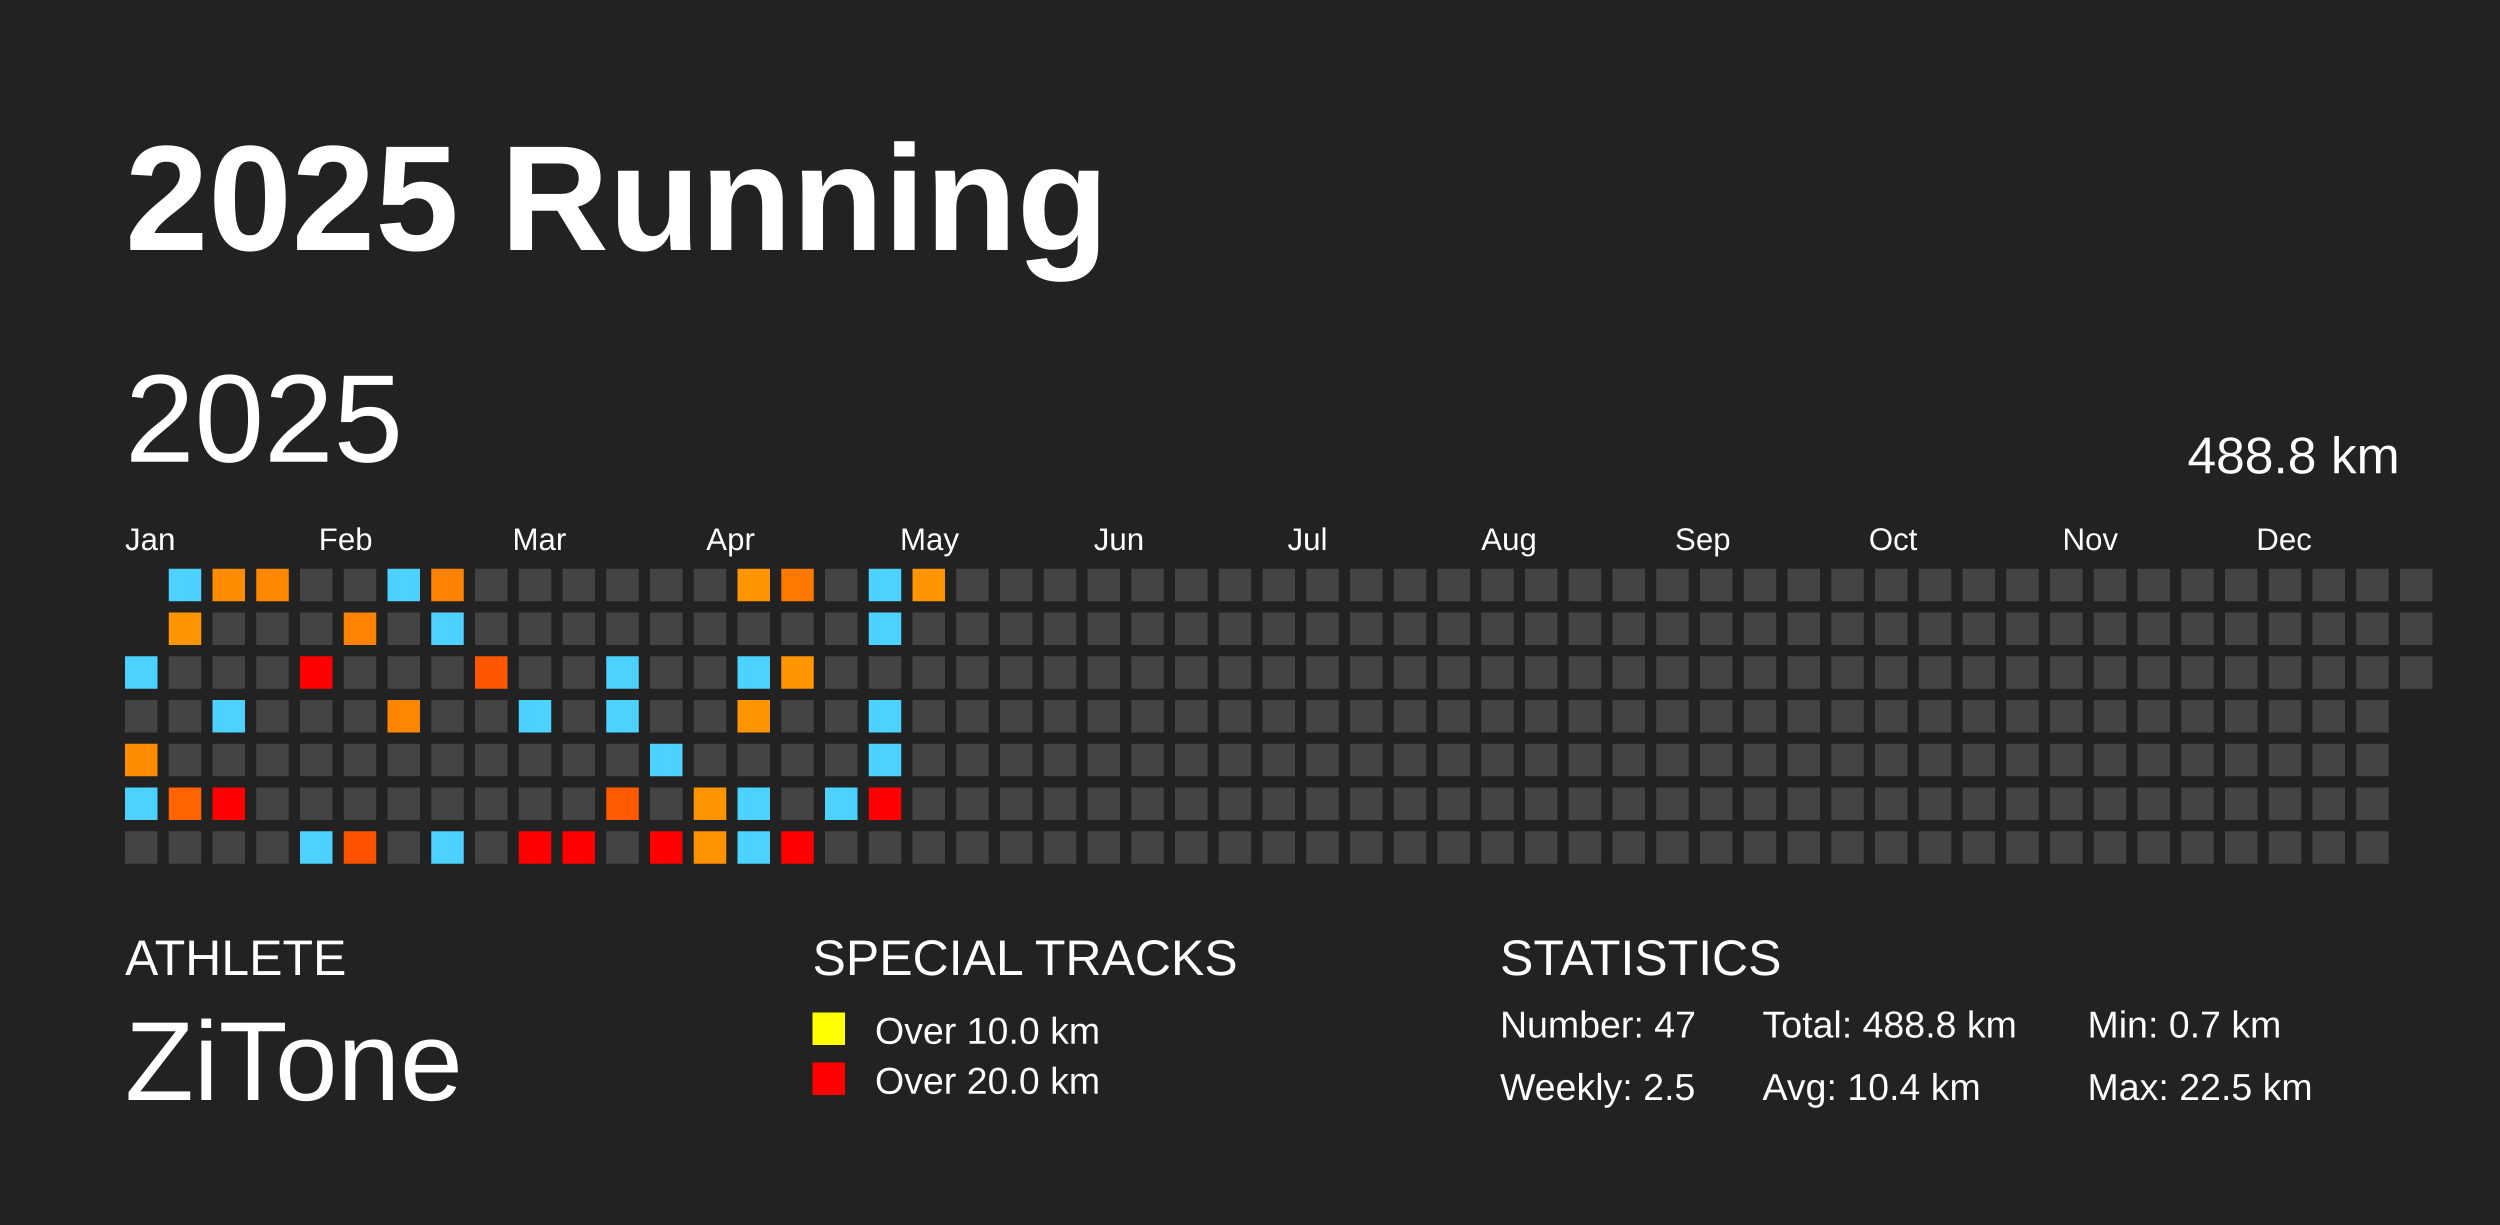
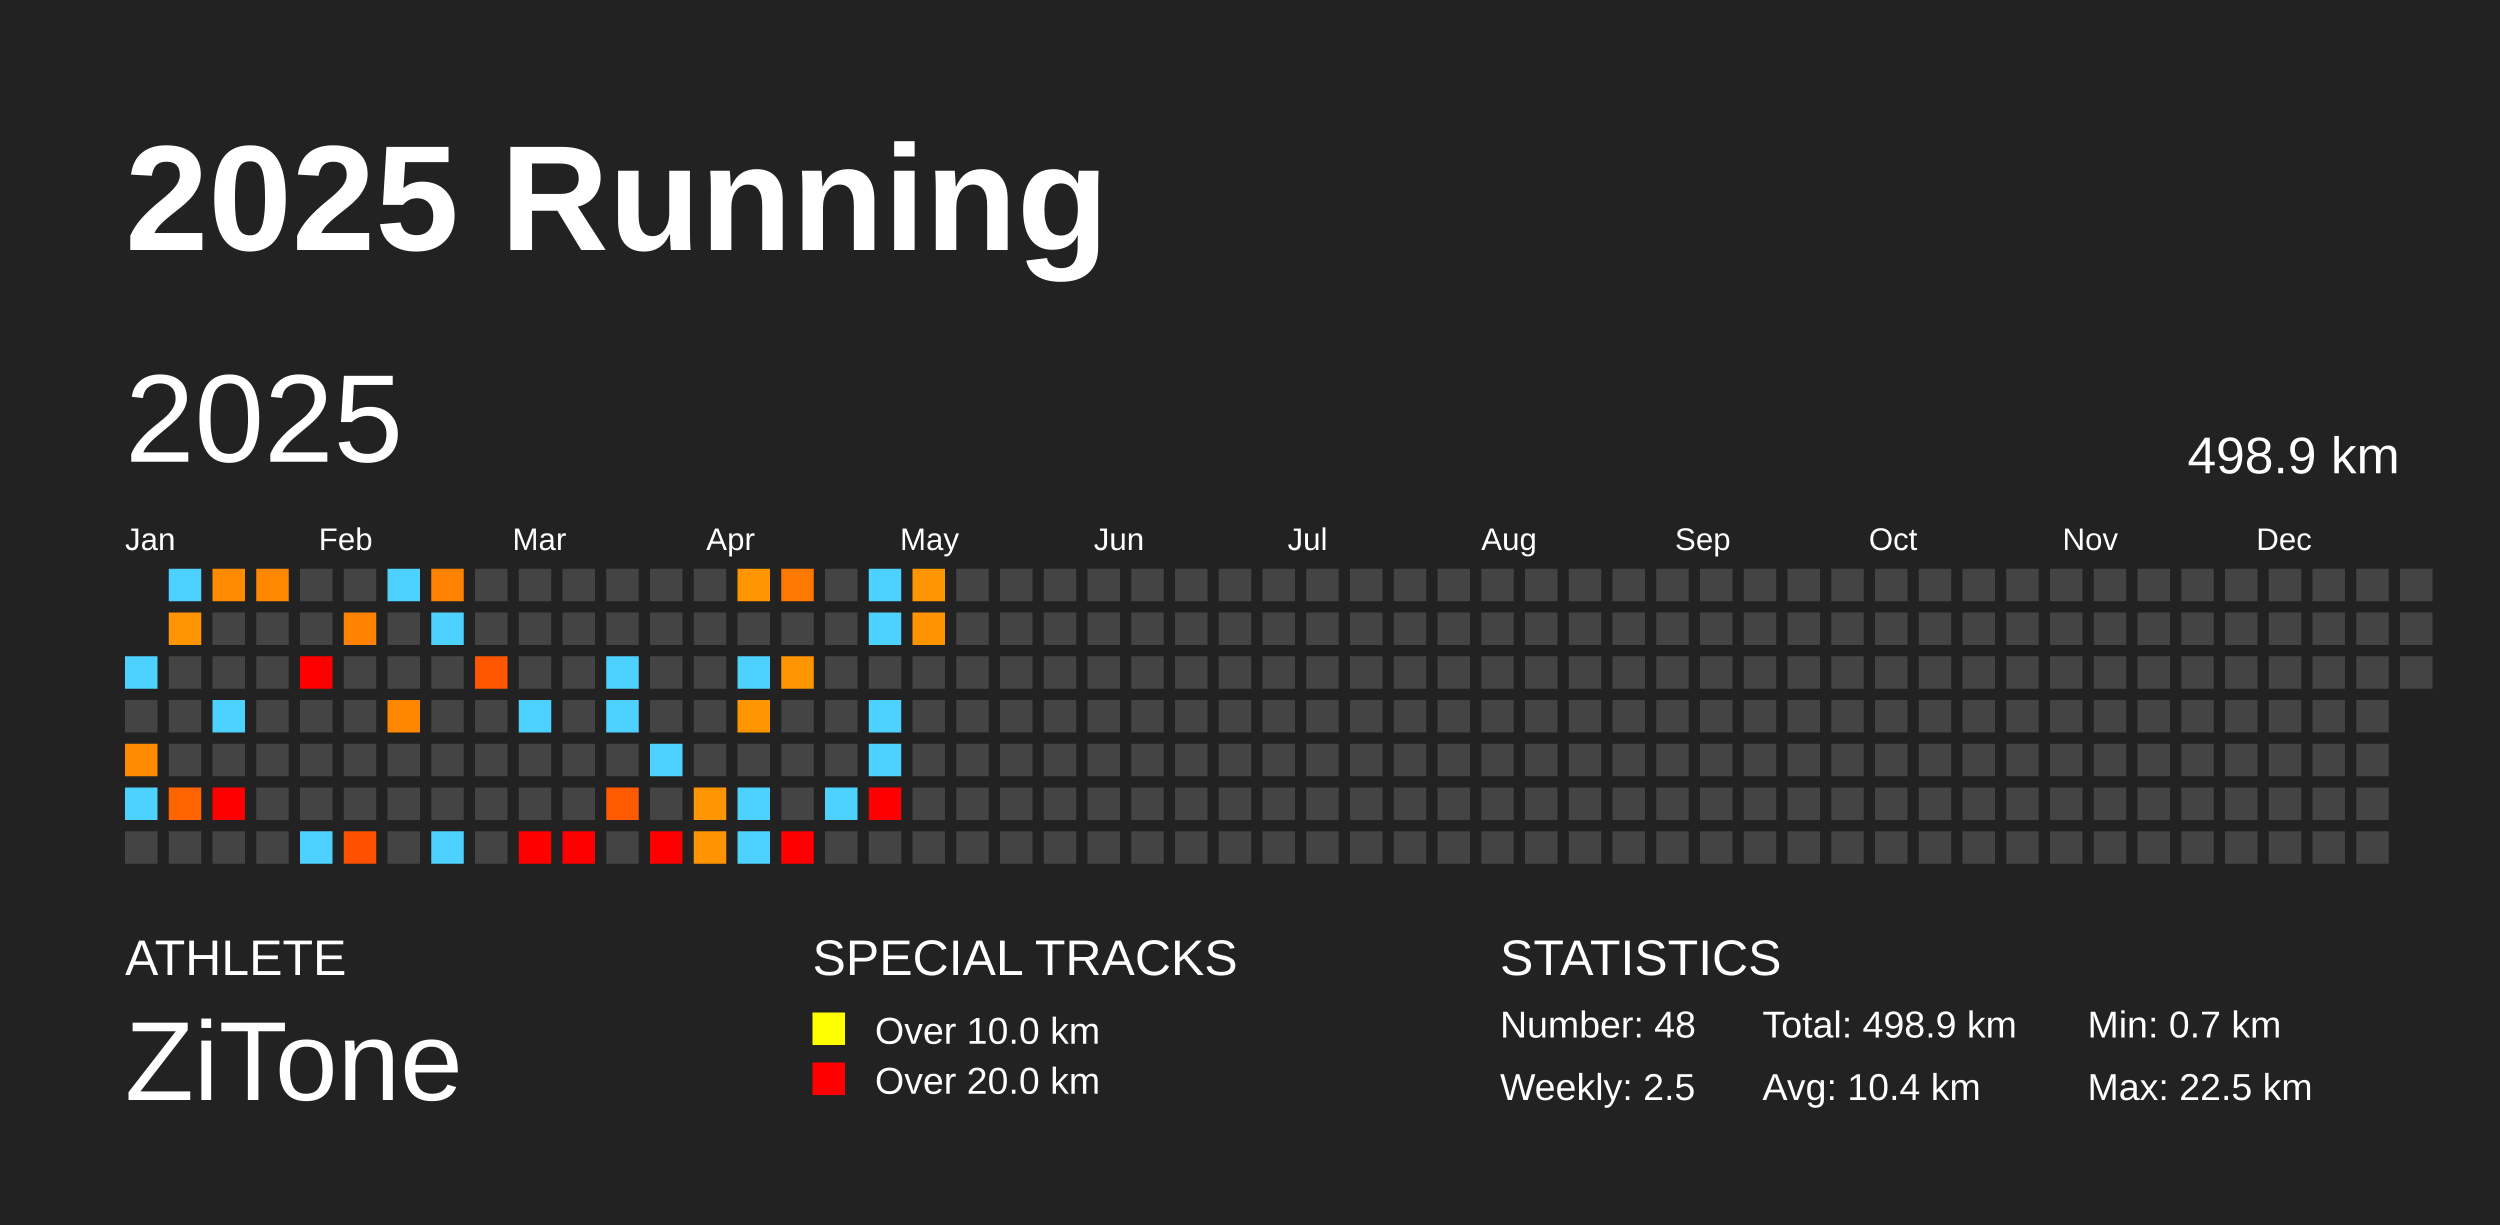
<svg xmlns="http://www.w3.org/2000/svg" baseProfile="full" height="98mm" version="1.1" viewBox="0,0,200,98" width="200mm">
  <defs />
  <rect fill="#222222" height="98" width="200" x="0" y="0" />
  <text fill="#FFFFFF" style="font-size:12px; font-family:Arial; font-weight:bold;" x="10" y="20">2025 Running</text>
  <text fill="#FFFFFF" style="font-size:4px; font-family:Arial" x="10" y="78">ATHLETE</text>
  <text fill="#FFFFFF" style="font-size:9px; font-family:Arial" x="10" y="88">ZiTone</text>
  <text fill="#FFFFFF" style="font-size:4px; font-family:Arial" x="65" y="78">SPECIAL TRACKS</text>
  <rect fill="yellow" height="2.6" width="2.6" x="65" y="81" />
  <text fill="#FFFFFF" style="font-size:3px; font-family:Arial" x="70" y="83.5">Over 10.0 km</text>
  <rect fill="red" height="2.6" width="2.6" x="65" y="85" />
  <text fill="#FFFFFF" style="font-size:3px; font-family:Arial" x="70" y="87.5">Over 20.0 km</text>
  <text fill="#FFFFFF" style="font-size:4px; font-family:Arial" x="120" y="78">STATISTICS</text>
-   <text fill="#FFFFFF" style="font-size:3px; font-family:Arial" x="120" y="83">Number: 47</text>
+   <text fill="#FFFFFF" style="font-size:3px; font-family:Arial" x="120" y="83">Number: 48</text>
  <text fill="#FFFFFF" style="font-size:3px; font-family:Arial" x="120" y="88">Weekly: 2.5</text>
-   <text fill="#FFFFFF" style="font-size:3px; font-family:Arial" x="141" y="83">Total: 488.8 km</text>
+   <text fill="#FFFFFF" style="font-size:3px; font-family:Arial" x="141" y="83">Total: 498.9 km</text>
  <text fill="#FFFFFF" style="font-size:3px; font-family:Arial" x="141" y="88">Avg: 10.4 km</text>
  <text fill="#FFFFFF" style="font-size:3px; font-family:Arial" x="167" y="83">Min: 0.7 km</text>
  <text fill="#FFFFFF" style="font-size:3px; font-family:Arial" x="167" y="88">Max: 22.5 km</text>
  <text dominant-baseline="hanging" fill="#FFFFFF" style="font-size:10.0px; font-family:Arial;" x="10" y="30">2025</text>
-   <text dominant-baseline="hanging" fill="#FFFFFF" style="font-size:4.125px; font-family:Arial;" x="175" y="35">488.8 km</text>
+   <text dominant-baseline="hanging" fill="#FFFFFF" style="font-size:4.125px; font-family:Arial;" x="175" y="35">498.9 km</text>
  <text fill="#FFFFFF" style="font-size:2.5px; font-family:Arial" x="10.0" y="44">Jan</text>
  <text fill="#FFFFFF" style="font-size:2.5px; font-family:Arial" x="25.5" y="44">Feb</text>
  <text fill="#FFFFFF" style="font-size:2.5px; font-family:Arial" x="41.0" y="44">Mar</text>
  <text fill="#FFFFFF" style="font-size:2.5px; font-family:Arial" x="56.5" y="44">Apr</text>
  <text fill="#FFFFFF" style="font-size:2.5px; font-family:Arial" x="72.0" y="44">May</text>
  <text fill="#FFFFFF" style="font-size:2.5px; font-family:Arial" x="87.5" y="44">Jun</text>
  <text fill="#FFFFFF" style="font-size:2.5px; font-family:Arial" x="103.0" y="44">Jul</text>
  <text fill="#FFFFFF" style="font-size:2.5px; font-family:Arial" x="118.5" y="44">Aug</text>
  <text fill="#FFFFFF" style="font-size:2.5px; font-family:Arial" x="134.0" y="44">Sep</text>
  <text fill="#FFFFFF" style="font-size:2.5px; font-family:Arial" x="149.5" y="44">Oct</text>
  <text fill="#FFFFFF" style="font-size:2.5px; font-family:Arial" x="165.0" y="44">Nov</text>
  <text fill="#FFFFFF" style="font-size:2.5px; font-family:Arial" x="180.5" y="44">Dec</text>
  <rect fill="#4dd2ff" height="2.6" width="2.6" x="10.0" y="52.5" />
  <rect fill="#444444" height="2.6" width="2.6" x="10.0" y="56.0" />
  <rect fill="#ff8b00" height="2.6" width="2.6" x="10.0" y="59.5" />
  <rect fill="#4dd2ff" height="2.6" width="2.6" x="10.0" y="63.0" />
  <rect fill="#444444" height="2.6" width="2.6" x="10.0" y="66.5" />
  <rect fill="#4dd2ff" height="2.6" width="2.6" x="13.5" y="45.5" />
  <rect fill="#ff9500" height="2.6" width="2.6" x="13.5" y="49.0" />
  <rect fill="#444444" height="2.6" width="2.6" x="13.5" y="52.5" />
  <rect fill="#444444" height="2.6" width="2.6" x="13.5" y="56.0" />
  <rect fill="#444444" height="2.6" width="2.6" x="13.5" y="59.5" />
  <rect fill="#ff6400" height="2.6" width="2.6" x="13.5" y="63.0" />
  <rect fill="#444444" height="2.6" width="2.6" x="13.5" y="66.5" />
  <rect fill="#ff8c00" height="2.6" width="2.6" x="17.0" y="45.5" />
  <rect fill="#444444" height="2.6" width="2.6" x="17.0" y="49.0" />
  <rect fill="#444444" height="2.6" width="2.6" x="17.0" y="52.5" />
  <rect fill="#4dd2ff" height="2.6" width="2.6" x="17.0" y="56.0" />
  <rect fill="#444444" height="2.6" width="2.6" x="17.0" y="59.5" />
  <rect fill="red" height="2.6" width="2.6" x="17.0" y="63.0" />
  <rect fill="#444444" height="2.6" width="2.6" x="17.0" y="66.5" />
  <rect fill="#ff8800" height="2.6" width="2.6" x="20.5" y="45.5" />
  <rect fill="#444444" height="2.6" width="2.6" x="20.5" y="49.0" />
  <rect fill="#444444" height="2.6" width="2.6" x="20.5" y="52.5" />
  <rect fill="#444444" height="2.6" width="2.6" x="20.5" y="56.0" />
  <rect fill="#444444" height="2.6" width="2.6" x="20.5" y="59.5" />
  <rect fill="#444444" height="2.6" width="2.6" x="20.5" y="63.0" />
  <rect fill="#444444" height="2.6" width="2.6" x="20.5" y="66.5" />
  <rect fill="#444444" height="2.6" width="2.6" x="24.0" y="45.5" />
  <rect fill="#444444" height="2.6" width="2.6" x="24.0" y="49.0" />
  <rect fill="red" height="2.6" width="2.6" x="24.0" y="52.5" />
  <rect fill="#444444" height="2.6" width="2.6" x="24.0" y="56.0" />
  <rect fill="#444444" height="2.6" width="2.6" x="24.0" y="59.5" />
  <rect fill="#444444" height="2.6" width="2.6" x="24.0" y="63.0" />
  <rect fill="#4dd2ff" height="2.6" width="2.6" x="24.0" y="66.5" />
  <rect fill="#444444" height="2.6" width="2.6" x="27.5" y="45.5" />
  <rect fill="#ff8200" height="2.6" width="2.6" x="27.5" y="49.0" />
  <rect fill="#444444" height="2.6" width="2.6" x="27.5" y="52.5" />
  <rect fill="#444444" height="2.6" width="2.6" x="27.5" y="56.0" />
  <rect fill="#444444" height="2.6" width="2.6" x="27.5" y="59.5" />
  <rect fill="#444444" height="2.6" width="2.6" x="27.5" y="63.0" />
  <rect fill="#ff5100" height="2.6" width="2.6" x="27.5" y="66.5" />
  <rect fill="#4dd2ff" height="2.6" width="2.6" x="31.0" y="45.5" />
  <rect fill="#444444" height="2.6" width="2.6" x="31.0" y="49.0" />
  <rect fill="#444444" height="2.6" width="2.6" x="31.0" y="52.5" />
  <rect fill="#ff8700" height="2.6" width="2.6" x="31.0" y="56.0" />
  <rect fill="#444444" height="2.6" width="2.6" x="31.0" y="59.5" />
  <rect fill="#444444" height="2.6" width="2.6" x="31.0" y="63.0" />
  <rect fill="#444444" height="2.6" width="2.6" x="31.0" y="66.5" />
  <rect fill="#ff8300" height="2.6" width="2.6" x="34.5" y="45.5" />
  <rect fill="#4dd2ff" height="2.6" width="2.6" x="34.5" y="49.0" />
  <rect fill="#444444" height="2.6" width="2.6" x="34.5" y="52.5" />
  <rect fill="#444444" height="2.6" width="2.6" x="34.5" y="56.0" />
  <rect fill="#444444" height="2.6" width="2.6" x="34.5" y="59.5" />
  <rect fill="#444444" height="2.6" width="2.6" x="34.5" y="63.0" />
  <rect fill="#4dd2ff" height="2.6" width="2.6" x="34.5" y="66.5" />
  <rect fill="#444444" height="2.6" width="2.6" x="38.0" y="45.5" />
  <rect fill="#444444" height="2.6" width="2.6" x="38.0" y="49.0" />
  <rect fill="#ff5700" height="2.6" width="2.6" x="38.0" y="52.5" />
  <rect fill="#444444" height="2.6" width="2.6" x="38.0" y="56.0" />
  <rect fill="#444444" height="2.6" width="2.6" x="38.0" y="59.5" />
  <rect fill="#444444" height="2.6" width="2.6" x="38.0" y="63.0" />
  <rect fill="#444444" height="2.6" width="2.6" x="38.0" y="66.5" />
  <rect fill="#444444" height="2.6" width="2.6" x="41.5" y="45.5" />
  <rect fill="#444444" height="2.6" width="2.6" x="41.5" y="49.0" />
  <rect fill="#444444" height="2.6" width="2.6" x="41.5" y="52.5" />
  <rect fill="#4dd2ff" height="2.6" width="2.6" x="41.5" y="56.0" />
  <rect fill="#444444" height="2.6" width="2.6" x="41.5" y="59.5" />
  <rect fill="#444444" height="2.6" width="2.6" x="41.5" y="63.0" />
  <rect fill="red" height="2.6" width="2.6" x="41.5" y="66.5" />
  <rect fill="#444444" height="2.6" width="2.6" x="45.0" y="45.5" />
  <rect fill="#444444" height="2.6" width="2.6" x="45.0" y="49.0" />
  <rect fill="#444444" height="2.6" width="2.6" x="45.0" y="52.5" />
  <rect fill="#444444" height="2.6" width="2.6" x="45.0" y="56.0" />
  <rect fill="#444444" height="2.6" width="2.6" x="45.0" y="59.5" />
  <rect fill="#444444" height="2.6" width="2.6" x="45.0" y="63.0" />
  <rect fill="red" height="2.6" width="2.6" x="45.0" y="66.5" />
  <rect fill="#444444" height="2.6" width="2.6" x="48.5" y="45.5" />
  <rect fill="#444444" height="2.6" width="2.6" x="48.5" y="49.0" />
  <rect fill="#4dd2ff" height="2.6" width="2.6" x="48.5" y="52.5" />
  <rect fill="#4dd2ff" height="2.6" width="2.6" x="48.5" y="56.0" />
  <rect fill="#444444" height="2.6" width="2.6" x="48.5" y="59.5" />
  <rect fill="#ff5a00" height="2.6" width="2.6" x="48.5" y="63.0" />
  <rect fill="#444444" height="2.6" width="2.6" x="48.5" y="66.5" />
  <rect fill="#444444" height="2.6" width="2.6" x="52.0" y="45.5" />
  <rect fill="#444444" height="2.6" width="2.6" x="52.0" y="49.0" />
  <rect fill="#444444" height="2.6" width="2.6" x="52.0" y="52.5" />
  <rect fill="#444444" height="2.6" width="2.6" x="52.0" y="56.0" />
  <rect fill="#4dd2ff" height="2.6" width="2.6" x="52.0" y="59.5" />
  <rect fill="#444444" height="2.6" width="2.6" x="52.0" y="63.0" />
  <rect fill="red" height="2.6" width="2.6" x="52.0" y="66.5" />
  <rect fill="#444444" height="2.6" width="2.6" x="55.5" y="45.5" />
  <rect fill="#444444" height="2.6" width="2.6" x="55.5" y="49.0" />
  <rect fill="#444444" height="2.6" width="2.6" x="55.5" y="52.5" />
  <rect fill="#444444" height="2.6" width="2.6" x="55.5" y="56.0" />
  <rect fill="#444444" height="2.6" width="2.6" x="55.5" y="59.5" />
  <rect fill="#ff9500" height="2.6" width="2.6" x="55.5" y="63.0" />
  <rect fill="#ff9300" height="2.6" width="2.6" x="55.5" y="66.5" />
  <rect fill="#ff9500" height="2.6" width="2.6" x="59.0" y="45.5" />
  <rect fill="#444444" height="2.6" width="2.6" x="59.0" y="49.0" />
  <rect fill="#4dd2ff" height="2.6" width="2.6" x="59.0" y="52.5" />
  <rect fill="#ff9500" height="2.6" width="2.6" x="59.0" y="56.0" />
  <rect fill="#444444" height="2.6" width="2.6" x="59.0" y="59.5" />
  <rect fill="#4dd2ff" height="2.6" width="2.6" x="59.0" y="63.0" />
  <rect fill="#4dd2ff" height="2.6" width="2.6" x="59.0" y="66.5" />
  <rect fill="#ff7900" height="2.6" width="2.6" x="62.5" y="45.5" />
  <rect fill="#444444" height="2.6" width="2.6" x="62.5" y="49.0" />
  <rect fill="#ff9500" height="2.6" width="2.6" x="62.5" y="52.5" />
  <rect fill="#444444" height="2.6" width="2.6" x="62.5" y="56.0" />
  <rect fill="#444444" height="2.6" width="2.6" x="62.5" y="59.5" />
  <rect fill="#444444" height="2.6" width="2.6" x="62.5" y="63.0" />
  <rect fill="red" height="2.6" width="2.6" x="62.5" y="66.5" />
  <rect fill="#444444" height="2.6" width="2.6" x="66.0" y="45.5" />
  <rect fill="#444444" height="2.6" width="2.6" x="66.0" y="49.0" />
  <rect fill="#444444" height="2.6" width="2.6" x="66.0" y="52.5" />
  <rect fill="#444444" height="2.6" width="2.6" x="66.0" y="56.0" />
  <rect fill="#444444" height="2.6" width="2.6" x="66.0" y="59.5" />
  <rect fill="#4dd2ff" height="2.6" width="2.6" x="66.0" y="63.0" />
  <rect fill="#444444" height="2.6" width="2.6" x="66.0" y="66.5" />
  <rect fill="#4dd2ff" height="2.6" width="2.6" x="69.5" y="45.5" />
  <rect fill="#4dd2ff" height="2.6" width="2.6" x="69.5" y="49.0" />
  <rect fill="#444444" height="2.6" width="2.6" x="69.5" y="52.5" />
  <rect fill="#4dd2ff" height="2.6" width="2.6" x="69.5" y="56.0" />
  <rect fill="#4dd2ff" height="2.6" width="2.6" x="69.5" y="59.5" />
  <rect fill="red" height="2.6" width="2.6" x="69.5" y="63.0" />
  <rect fill="#444444" height="2.6" width="2.6" x="69.5" y="66.5" />
  <rect fill="#ff9500" height="2.6" width="2.6" x="73.0" y="45.5" />
-   <rect fill="#444444" height="2.6" width="2.6" x="73.0" y="49.0" />
+   <rect fill="#ff9400" height="2.6" width="2.6" x="73.0" y="49.0" />
  <rect fill="#444444" height="2.6" width="2.6" x="73.0" y="52.5" />
  <rect fill="#444444" height="2.6" width="2.6" x="73.0" y="56.0" />
  <rect fill="#444444" height="2.6" width="2.6" x="73.0" y="59.5" />
  <rect fill="#444444" height="2.6" width="2.6" x="73.0" y="63.0" />
  <rect fill="#444444" height="2.6" width="2.6" x="73.0" y="66.5" />
  <rect fill="#444444" height="2.6" width="2.6" x="76.5" y="45.5" />
  <rect fill="#444444" height="2.6" width="2.6" x="76.5" y="49.0" />
  <rect fill="#444444" height="2.6" width="2.6" x="76.5" y="52.5" />
  <rect fill="#444444" height="2.6" width="2.6" x="76.5" y="56.0" />
  <rect fill="#444444" height="2.6" width="2.6" x="76.5" y="59.5" />
  <rect fill="#444444" height="2.6" width="2.6" x="76.5" y="63.0" />
  <rect fill="#444444" height="2.6" width="2.6" x="76.5" y="66.5" />
  <rect fill="#444444" height="2.6" width="2.6" x="80.0" y="45.5" />
  <rect fill="#444444" height="2.6" width="2.6" x="80.0" y="49.0" />
  <rect fill="#444444" height="2.6" width="2.6" x="80.0" y="52.5" />
  <rect fill="#444444" height="2.6" width="2.6" x="80.0" y="56.0" />
  <rect fill="#444444" height="2.6" width="2.6" x="80.0" y="59.5" />
  <rect fill="#444444" height="2.6" width="2.6" x="80.0" y="63.0" />
  <rect fill="#444444" height="2.6" width="2.6" x="80.0" y="66.5" />
  <rect fill="#444444" height="2.6" width="2.6" x="83.5" y="45.5" />
  <rect fill="#444444" height="2.6" width="2.6" x="83.5" y="49.0" />
  <rect fill="#444444" height="2.6" width="2.6" x="83.5" y="52.5" />
  <rect fill="#444444" height="2.6" width="2.6" x="83.5" y="56.0" />
  <rect fill="#444444" height="2.6" width="2.6" x="83.5" y="59.5" />
  <rect fill="#444444" height="2.6" width="2.6" x="83.5" y="63.0" />
  <rect fill="#444444" height="2.6" width="2.6" x="83.5" y="66.5" />
  <rect fill="#444444" height="2.6" width="2.6" x="87.0" y="45.5" />
  <rect fill="#444444" height="2.6" width="2.6" x="87.0" y="49.0" />
  <rect fill="#444444" height="2.6" width="2.6" x="87.0" y="52.5" />
  <rect fill="#444444" height="2.6" width="2.6" x="87.0" y="56.0" />
  <rect fill="#444444" height="2.6" width="2.6" x="87.0" y="59.5" />
  <rect fill="#444444" height="2.6" width="2.6" x="87.0" y="63.0" />
  <rect fill="#444444" height="2.6" width="2.6" x="87.0" y="66.5" />
  <rect fill="#444444" height="2.6" width="2.6" x="90.5" y="45.5" />
  <rect fill="#444444" height="2.6" width="2.6" x="90.5" y="49.0" />
  <rect fill="#444444" height="2.6" width="2.6" x="90.5" y="52.5" />
  <rect fill="#444444" height="2.6" width="2.6" x="90.5" y="56.0" />
  <rect fill="#444444" height="2.6" width="2.6" x="90.5" y="59.5" />
  <rect fill="#444444" height="2.6" width="2.6" x="90.5" y="63.0" />
  <rect fill="#444444" height="2.6" width="2.6" x="90.5" y="66.5" />
  <rect fill="#444444" height="2.6" width="2.6" x="94.0" y="45.5" />
  <rect fill="#444444" height="2.6" width="2.6" x="94.0" y="49.0" />
  <rect fill="#444444" height="2.6" width="2.6" x="94.0" y="52.5" />
  <rect fill="#444444" height="2.6" width="2.6" x="94.0" y="56.0" />
  <rect fill="#444444" height="2.6" width="2.6" x="94.0" y="59.5" />
  <rect fill="#444444" height="2.6" width="2.6" x="94.0" y="63.0" />
  <rect fill="#444444" height="2.6" width="2.6" x="94.0" y="66.5" />
  <rect fill="#444444" height="2.6" width="2.6" x="97.5" y="45.5" />
  <rect fill="#444444" height="2.6" width="2.6" x="97.5" y="49.0" />
  <rect fill="#444444" height="2.6" width="2.6" x="97.5" y="52.5" />
  <rect fill="#444444" height="2.6" width="2.6" x="97.5" y="56.0" />
  <rect fill="#444444" height="2.6" width="2.6" x="97.5" y="59.5" />
  <rect fill="#444444" height="2.6" width="2.6" x="97.5" y="63.0" />
  <rect fill="#444444" height="2.6" width="2.6" x="97.5" y="66.5" />
  <rect fill="#444444" height="2.6" width="2.6" x="101.0" y="45.5" />
  <rect fill="#444444" height="2.6" width="2.6" x="101.0" y="49.0" />
  <rect fill="#444444" height="2.6" width="2.6" x="101.0" y="52.5" />
  <rect fill="#444444" height="2.6" width="2.6" x="101.0" y="56.0" />
  <rect fill="#444444" height="2.6" width="2.6" x="101.0" y="59.5" />
  <rect fill="#444444" height="2.6" width="2.6" x="101.0" y="63.0" />
  <rect fill="#444444" height="2.6" width="2.6" x="101.0" y="66.5" />
  <rect fill="#444444" height="2.6" width="2.6" x="104.5" y="45.5" />
  <rect fill="#444444" height="2.6" width="2.6" x="104.5" y="49.0" />
  <rect fill="#444444" height="2.6" width="2.6" x="104.5" y="52.5" />
  <rect fill="#444444" height="2.6" width="2.6" x="104.5" y="56.0" />
  <rect fill="#444444" height="2.6" width="2.6" x="104.5" y="59.5" />
  <rect fill="#444444" height="2.6" width="2.6" x="104.5" y="63.0" />
  <rect fill="#444444" height="2.6" width="2.6" x="104.5" y="66.5" />
  <rect fill="#444444" height="2.6" width="2.6" x="108.0" y="45.5" />
  <rect fill="#444444" height="2.6" width="2.6" x="108.0" y="49.0" />
  <rect fill="#444444" height="2.6" width="2.6" x="108.0" y="52.5" />
  <rect fill="#444444" height="2.6" width="2.6" x="108.0" y="56.0" />
  <rect fill="#444444" height="2.6" width="2.6" x="108.0" y="59.5" />
  <rect fill="#444444" height="2.6" width="2.6" x="108.0" y="63.0" />
  <rect fill="#444444" height="2.6" width="2.6" x="108.0" y="66.5" />
  <rect fill="#444444" height="2.6" width="2.6" x="111.5" y="45.5" />
  <rect fill="#444444" height="2.6" width="2.6" x="111.5" y="49.0" />
  <rect fill="#444444" height="2.6" width="2.6" x="111.5" y="52.5" />
  <rect fill="#444444" height="2.6" width="2.6" x="111.5" y="56.0" />
  <rect fill="#444444" height="2.6" width="2.6" x="111.5" y="59.5" />
  <rect fill="#444444" height="2.6" width="2.6" x="111.5" y="63.0" />
  <rect fill="#444444" height="2.6" width="2.6" x="111.5" y="66.5" />
  <rect fill="#444444" height="2.6" width="2.6" x="115.0" y="45.5" />
  <rect fill="#444444" height="2.6" width="2.6" x="115.0" y="49.0" />
  <rect fill="#444444" height="2.6" width="2.6" x="115.0" y="52.5" />
  <rect fill="#444444" height="2.6" width="2.6" x="115.0" y="56.0" />
  <rect fill="#444444" height="2.6" width="2.6" x="115.0" y="59.5" />
  <rect fill="#444444" height="2.6" width="2.6" x="115.0" y="63.0" />
  <rect fill="#444444" height="2.6" width="2.6" x="115.0" y="66.5" />
  <rect fill="#444444" height="2.6" width="2.6" x="118.5" y="45.5" />
  <rect fill="#444444" height="2.6" width="2.6" x="118.5" y="49.0" />
  <rect fill="#444444" height="2.6" width="2.6" x="118.5" y="52.5" />
  <rect fill="#444444" height="2.6" width="2.6" x="118.5" y="56.0" />
  <rect fill="#444444" height="2.6" width="2.6" x="118.5" y="59.5" />
  <rect fill="#444444" height="2.6" width="2.6" x="118.5" y="63.0" />
  <rect fill="#444444" height="2.6" width="2.6" x="118.5" y="66.5" />
  <rect fill="#444444" height="2.6" width="2.6" x="122.0" y="45.5" />
  <rect fill="#444444" height="2.6" width="2.6" x="122.0" y="49.0" />
  <rect fill="#444444" height="2.6" width="2.6" x="122.0" y="52.5" />
  <rect fill="#444444" height="2.6" width="2.6" x="122.0" y="56.0" />
  <rect fill="#444444" height="2.6" width="2.6" x="122.0" y="59.5" />
  <rect fill="#444444" height="2.6" width="2.6" x="122.0" y="63.0" />
  <rect fill="#444444" height="2.6" width="2.6" x="122.0" y="66.5" />
  <rect fill="#444444" height="2.6" width="2.6" x="125.5" y="45.5" />
  <rect fill="#444444" height="2.6" width="2.6" x="125.5" y="49.0" />
  <rect fill="#444444" height="2.6" width="2.6" x="125.5" y="52.5" />
  <rect fill="#444444" height="2.6" width="2.6" x="125.5" y="56.0" />
  <rect fill="#444444" height="2.6" width="2.6" x="125.5" y="59.5" />
  <rect fill="#444444" height="2.6" width="2.6" x="125.5" y="63.0" />
  <rect fill="#444444" height="2.6" width="2.6" x="125.5" y="66.5" />
  <rect fill="#444444" height="2.6" width="2.6" x="129.0" y="45.5" />
  <rect fill="#444444" height="2.6" width="2.6" x="129.0" y="49.0" />
  <rect fill="#444444" height="2.6" width="2.6" x="129.0" y="52.5" />
  <rect fill="#444444" height="2.6" width="2.6" x="129.0" y="56.0" />
  <rect fill="#444444" height="2.6" width="2.6" x="129.0" y="59.5" />
  <rect fill="#444444" height="2.6" width="2.6" x="129.0" y="63.0" />
  <rect fill="#444444" height="2.6" width="2.6" x="129.0" y="66.5" />
  <rect fill="#444444" height="2.6" width="2.6" x="132.5" y="45.5" />
  <rect fill="#444444" height="2.6" width="2.6" x="132.5" y="49.0" />
  <rect fill="#444444" height="2.6" width="2.6" x="132.5" y="52.5" />
  <rect fill="#444444" height="2.6" width="2.6" x="132.5" y="56.0" />
  <rect fill="#444444" height="2.6" width="2.6" x="132.5" y="59.5" />
  <rect fill="#444444" height="2.6" width="2.6" x="132.5" y="63.0" />
  <rect fill="#444444" height="2.6" width="2.6" x="132.5" y="66.5" />
  <rect fill="#444444" height="2.6" width="2.6" x="136.0" y="45.5" />
  <rect fill="#444444" height="2.6" width="2.6" x="136.0" y="49.0" />
  <rect fill="#444444" height="2.6" width="2.6" x="136.0" y="52.5" />
  <rect fill="#444444" height="2.6" width="2.6" x="136.0" y="56.0" />
  <rect fill="#444444" height="2.6" width="2.6" x="136.0" y="59.5" />
  <rect fill="#444444" height="2.6" width="2.6" x="136.0" y="63.0" />
  <rect fill="#444444" height="2.6" width="2.6" x="136.0" y="66.5" />
  <rect fill="#444444" height="2.6" width="2.6" x="139.5" y="45.5" />
  <rect fill="#444444" height="2.6" width="2.6" x="139.5" y="49.0" />
  <rect fill="#444444" height="2.6" width="2.6" x="139.5" y="52.5" />
  <rect fill="#444444" height="2.6" width="2.6" x="139.5" y="56.0" />
  <rect fill="#444444" height="2.6" width="2.6" x="139.5" y="59.5" />
  <rect fill="#444444" height="2.6" width="2.6" x="139.5" y="63.0" />
  <rect fill="#444444" height="2.6" width="2.6" x="139.5" y="66.5" />
  <rect fill="#444444" height="2.6" width="2.6" x="143.0" y="45.5" />
  <rect fill="#444444" height="2.6" width="2.6" x="143.0" y="49.0" />
  <rect fill="#444444" height="2.6" width="2.6" x="143.0" y="52.5" />
  <rect fill="#444444" height="2.6" width="2.6" x="143.0" y="56.0" />
  <rect fill="#444444" height="2.6" width="2.6" x="143.0" y="59.5" />
  <rect fill="#444444" height="2.6" width="2.6" x="143.0" y="63.0" />
  <rect fill="#444444" height="2.6" width="2.6" x="143.0" y="66.5" />
  <rect fill="#444444" height="2.6" width="2.6" x="146.5" y="45.5" />
  <rect fill="#444444" height="2.6" width="2.6" x="146.5" y="49.0" />
  <rect fill="#444444" height="2.6" width="2.6" x="146.5" y="52.5" />
  <rect fill="#444444" height="2.6" width="2.6" x="146.5" y="56.0" />
  <rect fill="#444444" height="2.6" width="2.6" x="146.5" y="59.5" />
  <rect fill="#444444" height="2.6" width="2.6" x="146.5" y="63.0" />
  <rect fill="#444444" height="2.6" width="2.6" x="146.5" y="66.5" />
  <rect fill="#444444" height="2.6" width="2.6" x="150.0" y="45.5" />
  <rect fill="#444444" height="2.6" width="2.6" x="150.0" y="49.0" />
  <rect fill="#444444" height="2.6" width="2.6" x="150.0" y="52.5" />
  <rect fill="#444444" height="2.6" width="2.6" x="150.0" y="56.0" />
  <rect fill="#444444" height="2.6" width="2.6" x="150.0" y="59.5" />
  <rect fill="#444444" height="2.6" width="2.6" x="150.0" y="63.0" />
  <rect fill="#444444" height="2.6" width="2.6" x="150.0" y="66.5" />
  <rect fill="#444444" height="2.6" width="2.6" x="153.5" y="45.5" />
  <rect fill="#444444" height="2.6" width="2.6" x="153.5" y="49.0" />
  <rect fill="#444444" height="2.6" width="2.6" x="153.5" y="52.5" />
  <rect fill="#444444" height="2.6" width="2.6" x="153.5" y="56.0" />
  <rect fill="#444444" height="2.6" width="2.6" x="153.5" y="59.5" />
  <rect fill="#444444" height="2.6" width="2.6" x="153.5" y="63.0" />
  <rect fill="#444444" height="2.6" width="2.6" x="153.5" y="66.5" />
  <rect fill="#444444" height="2.6" width="2.6" x="157.0" y="45.5" />
  <rect fill="#444444" height="2.6" width="2.6" x="157.0" y="49.0" />
  <rect fill="#444444" height="2.6" width="2.6" x="157.0" y="52.5" />
  <rect fill="#444444" height="2.6" width="2.6" x="157.0" y="56.0" />
  <rect fill="#444444" height="2.6" width="2.6" x="157.0" y="59.5" />
  <rect fill="#444444" height="2.6" width="2.6" x="157.0" y="63.0" />
  <rect fill="#444444" height="2.6" width="2.6" x="157.0" y="66.5" />
  <rect fill="#444444" height="2.6" width="2.6" x="160.5" y="45.5" />
  <rect fill="#444444" height="2.6" width="2.6" x="160.5" y="49.0" />
  <rect fill="#444444" height="2.6" width="2.6" x="160.5" y="52.5" />
  <rect fill="#444444" height="2.6" width="2.6" x="160.5" y="56.0" />
  <rect fill="#444444" height="2.6" width="2.6" x="160.5" y="59.5" />
  <rect fill="#444444" height="2.6" width="2.6" x="160.5" y="63.0" />
  <rect fill="#444444" height="2.6" width="2.6" x="160.5" y="66.5" />
  <rect fill="#444444" height="2.6" width="2.6" x="164.0" y="45.5" />
  <rect fill="#444444" height="2.6" width="2.6" x="164.0" y="49.0" />
  <rect fill="#444444" height="2.6" width="2.6" x="164.0" y="52.5" />
  <rect fill="#444444" height="2.6" width="2.6" x="164.0" y="56.0" />
  <rect fill="#444444" height="2.6" width="2.6" x="164.0" y="59.5" />
  <rect fill="#444444" height="2.6" width="2.6" x="164.0" y="63.0" />
  <rect fill="#444444" height="2.6" width="2.6" x="164.0" y="66.5" />
  <rect fill="#444444" height="2.6" width="2.6" x="167.5" y="45.5" />
  <rect fill="#444444" height="2.6" width="2.6" x="167.5" y="49.0" />
  <rect fill="#444444" height="2.6" width="2.6" x="167.5" y="52.5" />
  <rect fill="#444444" height="2.6" width="2.6" x="167.5" y="56.0" />
  <rect fill="#444444" height="2.6" width="2.6" x="167.5" y="59.5" />
  <rect fill="#444444" height="2.6" width="2.6" x="167.5" y="63.0" />
  <rect fill="#444444" height="2.6" width="2.6" x="167.5" y="66.5" />
  <rect fill="#444444" height="2.6" width="2.6" x="171.0" y="45.5" />
  <rect fill="#444444" height="2.6" width="2.6" x="171.0" y="49.0" />
  <rect fill="#444444" height="2.6" width="2.6" x="171.0" y="52.5" />
  <rect fill="#444444" height="2.6" width="2.6" x="171.0" y="56.0" />
  <rect fill="#444444" height="2.6" width="2.6" x="171.0" y="59.5" />
  <rect fill="#444444" height="2.6" width="2.6" x="171.0" y="63.0" />
  <rect fill="#444444" height="2.6" width="2.6" x="171.0" y="66.5" />
  <rect fill="#444444" height="2.6" width="2.6" x="174.5" y="45.5" />
  <rect fill="#444444" height="2.6" width="2.6" x="174.5" y="49.0" />
  <rect fill="#444444" height="2.6" width="2.6" x="174.5" y="52.5" />
  <rect fill="#444444" height="2.6" width="2.6" x="174.5" y="56.0" />
  <rect fill="#444444" height="2.6" width="2.6" x="174.5" y="59.5" />
  <rect fill="#444444" height="2.6" width="2.6" x="174.5" y="63.0" />
  <rect fill="#444444" height="2.6" width="2.6" x="174.5" y="66.5" />
  <rect fill="#444444" height="2.6" width="2.6" x="178.0" y="45.5" />
  <rect fill="#444444" height="2.6" width="2.6" x="178.0" y="49.0" />
  <rect fill="#444444" height="2.6" width="2.6" x="178.0" y="52.5" />
  <rect fill="#444444" height="2.6" width="2.6" x="178.0" y="56.0" />
  <rect fill="#444444" height="2.6" width="2.6" x="178.0" y="59.5" />
  <rect fill="#444444" height="2.6" width="2.6" x="178.0" y="63.0" />
  <rect fill="#444444" height="2.6" width="2.6" x="178.0" y="66.5" />
  <rect fill="#444444" height="2.6" width="2.6" x="181.5" y="45.5" />
  <rect fill="#444444" height="2.6" width="2.6" x="181.5" y="49.0" />
  <rect fill="#444444" height="2.6" width="2.6" x="181.5" y="52.5" />
  <rect fill="#444444" height="2.6" width="2.6" x="181.5" y="56.0" />
  <rect fill="#444444" height="2.6" width="2.6" x="181.5" y="59.5" />
  <rect fill="#444444" height="2.6" width="2.6" x="181.5" y="63.0" />
  <rect fill="#444444" height="2.6" width="2.6" x="181.5" y="66.5" />
  <rect fill="#444444" height="2.6" width="2.6" x="185.0" y="45.5" />
  <rect fill="#444444" height="2.6" width="2.6" x="185.0" y="49.0" />
  <rect fill="#444444" height="2.6" width="2.6" x="185.0" y="52.5" />
  <rect fill="#444444" height="2.6" width="2.6" x="185.0" y="56.0" />
  <rect fill="#444444" height="2.6" width="2.6" x="185.0" y="59.5" />
  <rect fill="#444444" height="2.6" width="2.6" x="185.0" y="63.0" />
  <rect fill="#444444" height="2.6" width="2.6" x="185.0" y="66.5" />
  <rect fill="#444444" height="2.6" width="2.6" x="188.5" y="45.5" />
  <rect fill="#444444" height="2.6" width="2.6" x="188.5" y="49.0" />
  <rect fill="#444444" height="2.6" width="2.6" x="188.5" y="52.5" />
  <rect fill="#444444" height="2.6" width="2.6" x="188.5" y="56.0" />
  <rect fill="#444444" height="2.6" width="2.6" x="188.5" y="59.5" />
  <rect fill="#444444" height="2.6" width="2.6" x="188.5" y="63.0" />
  <rect fill="#444444" height="2.6" width="2.6" x="188.5" y="66.5" />
  <rect fill="#444444" height="2.6" width="2.6" x="192.0" y="45.5" />
  <rect fill="#444444" height="2.6" width="2.6" x="192.0" y="49.0" />
  <rect fill="#444444" height="2.6" width="2.6" x="192.0" y="52.5" />
</svg>
